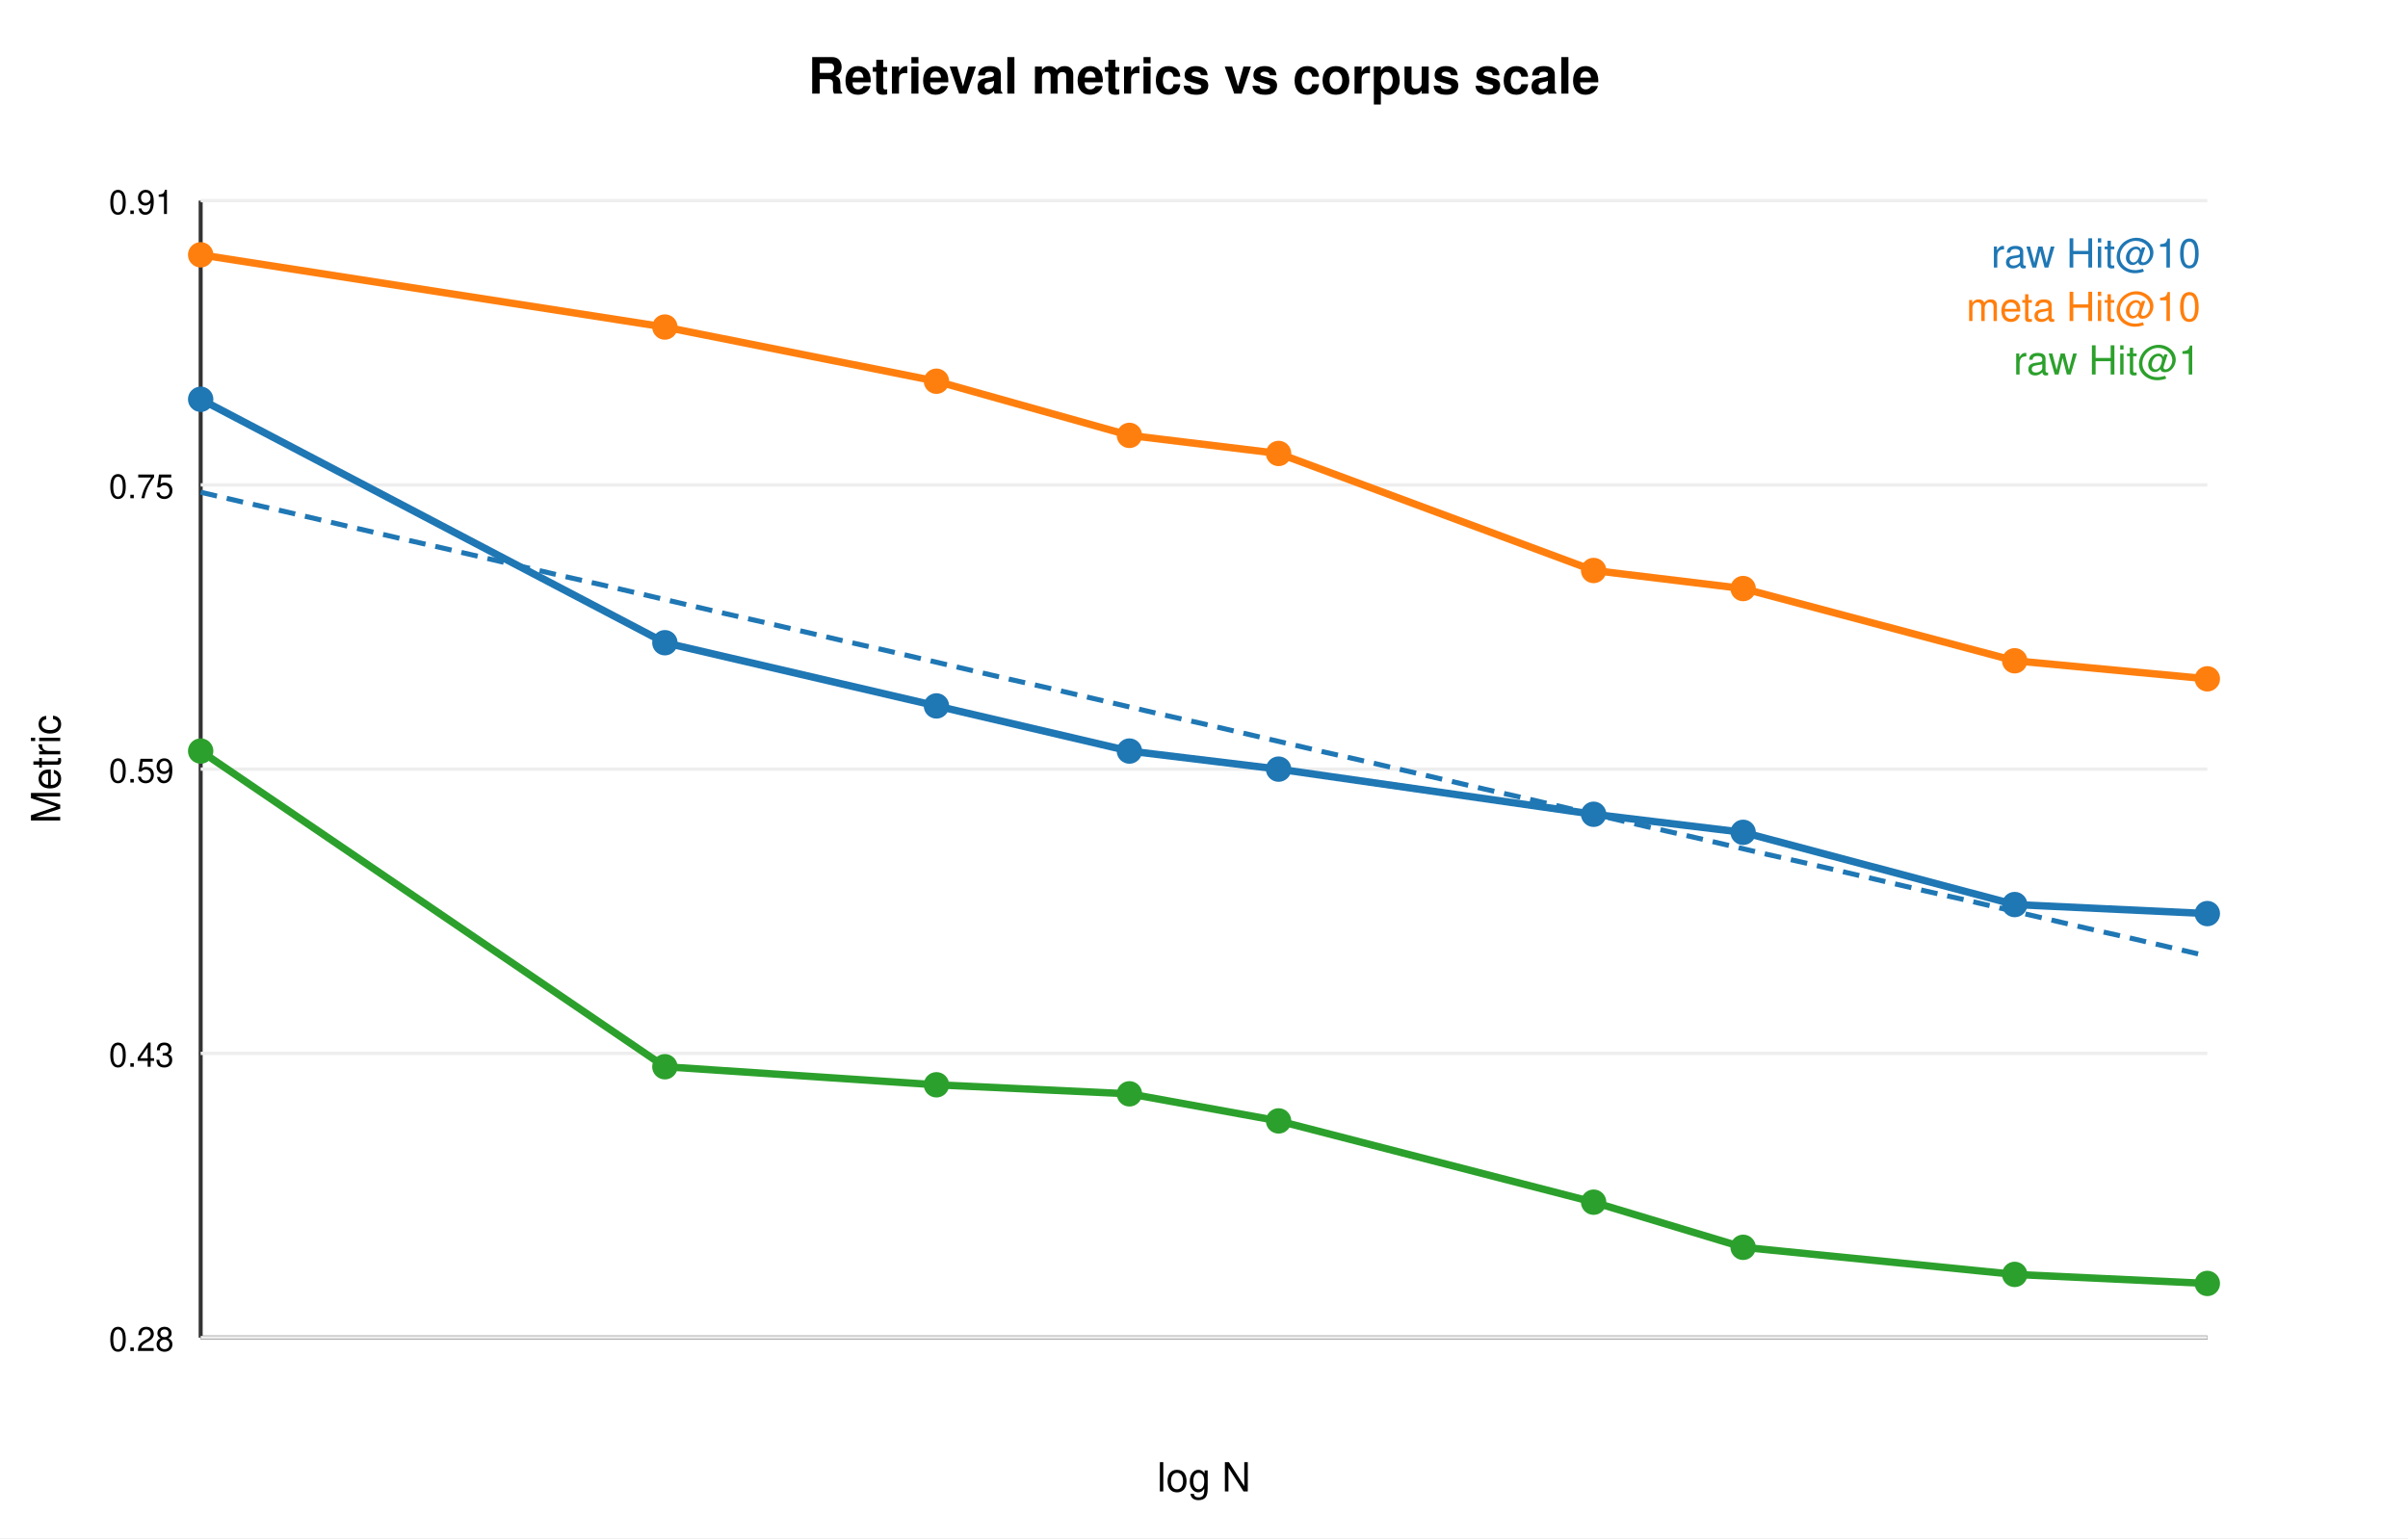
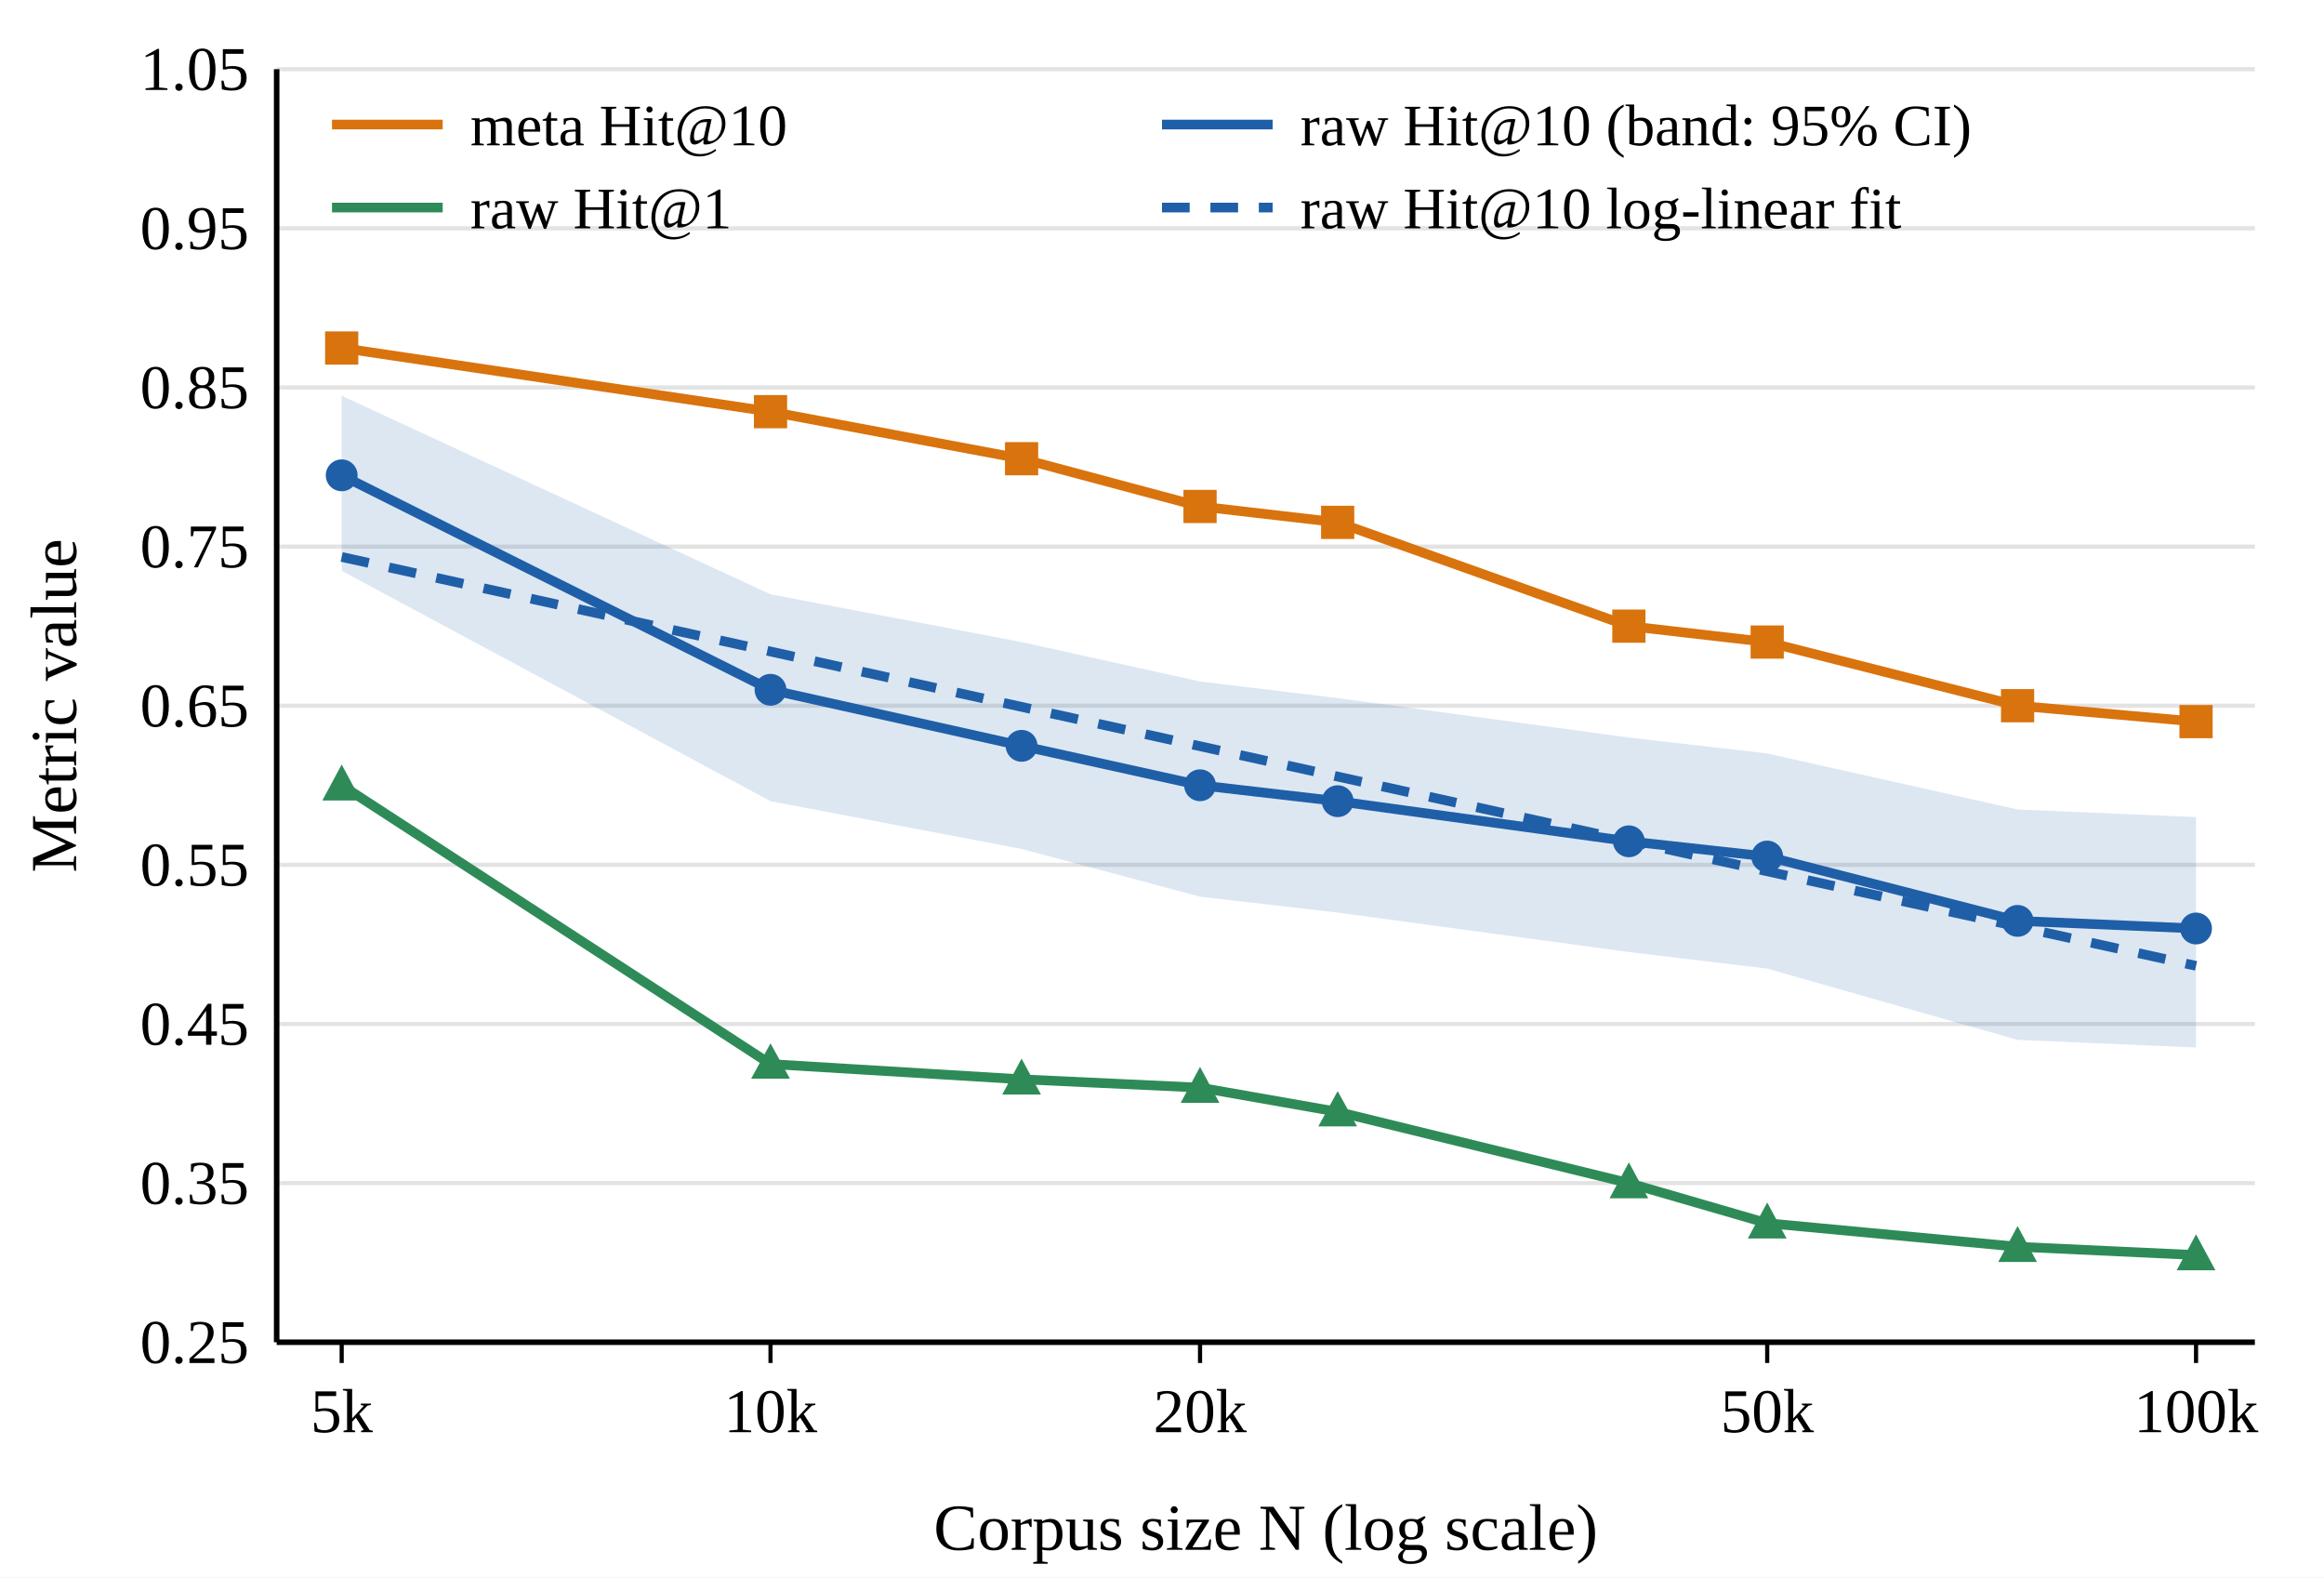
- <svg xmlns="http://www.w3.org/2000/svg" width="720" height="460">
-   <rect width="100%" height="100%" fill="white" />
-   <text x="360.0" y="28" text-anchor="middle" font-family="Helvetica" font-size="15" font-weight="bold">Retrieval metrics vs corpus scale</text>
-   <text x="360.0" y="446" text-anchor="middle" font-family="Helvetica" font-size="12">log N</text>
-   <text x="18" y="230.0" text-anchor="middle" font-family="Helvetica" font-size="12" transform="rotate(-90 18 230.0)">Metric</text>
-   <line x1="60" y1="400" x2="660" y2="400" stroke="#333" stroke-width="1.2" />
-   <line x1="60" y1="60" x2="60" y2="400" stroke="#333" stroke-width="1.2" />
-   <line x1="60" y1="400.0" x2="660" y2="400.0" stroke="#eee" />
-   <text x="52" y="404.0" text-anchor="end" font-size="10" font-family="Helvetica">0.28</text>
-   <line x1="60" y1="315.0" x2="660" y2="315.0" stroke="#eee" />
-   <text x="52" y="319.0" text-anchor="end" font-size="10" font-family="Helvetica">0.43</text>
-   <line x1="60" y1="230" x2="660" y2="230" stroke="#eee" />
-   <text x="52" y="234" text-anchor="end" font-size="10" font-family="Helvetica">0.59</text>
-   <line x1="60" y1="145.0" x2="660" y2="145.0" stroke="#eee" />
-   <text x="52" y="149.0" text-anchor="end" font-size="10" font-family="Helvetica">0.75</text>
-   <line x1="60" y1="60.0" x2="660" y2="60.0" stroke="#eee" />
-   <text x="52" y="64.0" text-anchor="end" font-size="10" font-family="Helvetica">0.91</text>
-   <polyline fill="none" stroke="#1f77b4" stroke-width="1.5" stroke-dasharray="5,3" points="60.0,147.2 72.0,150.0 84.0,152.7 96.0,155.5 108.0,158.3 120.0,161.1 132.0,163.8 144.0,166.6 156.0,169.4 168.0,172.2 180.0,174.9 192.0,177.7 204.0,180.5 216.0,183.3 228.0,186.0 240.0,188.8 252.0,191.6 264.0,194.3 276.0,197.1 288.0,199.9 300.0,202.7 312.0,205.4 324.0,208.2 336.0,211.0 348.0,213.8 360.0,216.5 372.0,219.3 384.0,222.1 396.0,224.9 408.0,227.6 420.0,230.4 432.0,233.2 444.0,236.0 456.0,238.7 468.0,241.5 480.0,244.3 492.0,247.1 504.0,249.8 516.0,252.6 528.0,255.4 540.0,258.1 552.0,260.9 564.0,263.7 576.0,266.5 588.0,269.2 600.0,272.0 612.0,274.8 624.0,277.6 636.0,280.3 648.0,283.1 660.0,285.9" />
-   <polyline fill="none" stroke="#1f77b4" stroke-width="2.2" points="60.0,119.4 198.8,192.2 280.0,211.1 337.7,224.6 382.3,230.0 476.5,243.5 521.2,248.9 602.4,270.5 660.0,273.2" />
-   <circle cx="60.0" cy="119.4" r="3.8" fill="#1f77b4" />
-   <circle cx="198.8" cy="192.2" r="3.8" fill="#1f77b4" />
-   <circle cx="280.0" cy="211.1" r="3.8" fill="#1f77b4" />
-   <circle cx="337.7" cy="224.6" r="3.8" fill="#1f77b4" />
-   <circle cx="382.3" cy="230.0" r="3.8" fill="#1f77b4" />
-   <circle cx="476.5" cy="243.5" r="3.8" fill="#1f77b4" />
-   <circle cx="521.2" cy="248.9" r="3.8" fill="#1f77b4" />
-   <circle cx="602.4" cy="270.5" r="3.8" fill="#1f77b4" />
-   <circle cx="660.0" cy="273.2" r="3.8" fill="#1f77b4" />
-   <text x="658" y="80" text-anchor="end" font-size="12" fill="#1f77b4" font-family="Helvetica">raw Hit@10</text>
-   <polyline fill="none" stroke="#ff7f0e" stroke-width="2.2" points="60.0,76.2 198.8,97.8 280.0,114.0 337.7,130.2 382.3,135.6 476.5,170.6 521.2,176.0 602.4,197.6 660.0,203.0" />
-   <circle cx="60.0" cy="76.2" r="3.8" fill="#ff7f0e" />
-   <circle cx="198.8" cy="97.8" r="3.8" fill="#ff7f0e" />
-   <circle cx="280.0" cy="114.0" r="3.8" fill="#ff7f0e" />
-   <circle cx="337.7" cy="130.2" r="3.8" fill="#ff7f0e" />
-   <circle cx="382.3" cy="135.6" r="3.8" fill="#ff7f0e" />
-   <circle cx="476.5" cy="170.6" r="3.8" fill="#ff7f0e" />
-   <circle cx="521.2" cy="176.0" r="3.8" fill="#ff7f0e" />
-   <circle cx="602.4" cy="197.6" r="3.8" fill="#ff7f0e" />
-   <circle cx="660.0" cy="203.0" r="3.8" fill="#ff7f0e" />
-   <text x="658" y="96" text-anchor="end" font-size="12" fill="#ff7f0e" font-family="Helvetica">meta Hit@10</text>
-   <polyline fill="none" stroke="#2ca02c" stroke-width="2.2" points="60.0,224.6 198.8,319.0 280.0,324.4 337.7,327.1 382.3,335.2 476.5,359.5 521.2,373.0 602.4,381.1 660.0,383.8" />
-   <circle cx="60.0" cy="224.6" r="3.8" fill="#2ca02c" />
-   <circle cx="198.8" cy="319.0" r="3.8" fill="#2ca02c" />
-   <circle cx="280.0" cy="324.4" r="3.8" fill="#2ca02c" />
-   <circle cx="337.7" cy="327.1" r="3.8" fill="#2ca02c" />
-   <circle cx="382.3" cy="335.2" r="3.8" fill="#2ca02c" />
-   <circle cx="476.5" cy="359.5" r="3.8" fill="#2ca02c" />
-   <circle cx="521.2" cy="373.0" r="3.8" fill="#2ca02c" />
-   <circle cx="602.4" cy="381.1" r="3.8" fill="#2ca02c" />
-   <circle cx="660.0" cy="383.8" r="3.8" fill="#2ca02c" />
-   <text x="658" y="112" text-anchor="end" font-size="12" fill="#2ca02c" font-family="Helvetica">raw Hit@1</text>
+ <svg xmlns="http://www.w3.org/2000/svg" width="336" height="228" viewBox="0 0 336 228" font-family="Times New Roman, Times, serif">
+   <rect width="336" height="228" fill="#fff" />
+   <line x1="40" x2="326" y1="194.0" y2="194.0" stroke="#e3e3e3" stroke-width="0.6" />
+   <text x="36" y="197.0" font-size="9" text-anchor="end">0.25</text>
+   <line x1="40" x2="326" y1="171.0" y2="171.0" stroke="#e3e3e3" stroke-width="0.6" />
+   <text x="36" y="174.0" font-size="9" text-anchor="end">0.35</text>
+   <line x1="40" x2="326" y1="148.0" y2="148.0" stroke="#e3e3e3" stroke-width="0.6" />
+   <text x="36" y="151.0" font-size="9" text-anchor="end">0.45</text>
+   <line x1="40" x2="326" y1="125.0" y2="125.0" stroke="#e3e3e3" stroke-width="0.6" />
+   <text x="36" y="128.0" font-size="9" text-anchor="end">0.55</text>
+   <line x1="40" x2="326" y1="102.0" y2="102.0" stroke="#e3e3e3" stroke-width="0.6" />
+   <text x="36" y="105.0" font-size="9" text-anchor="end">0.65</text>
+   <line x1="40" x2="326" y1="79.0" y2="79.0" stroke="#e3e3e3" stroke-width="0.6" />
+   <text x="36" y="82.0" font-size="9" text-anchor="end">0.75</text>
+   <line x1="40" x2="326" y1="56.0" y2="56.0" stroke="#e3e3e3" stroke-width="0.6" />
+   <text x="36" y="59.0" font-size="9" text-anchor="end">0.85</text>
+   <line x1="40" x2="326" y1="33.0" y2="33.0" stroke="#e3e3e3" stroke-width="0.6" />
+   <text x="36" y="36.0" font-size="9" text-anchor="end">0.95</text>
+   <line x1="40" x2="326" y1="10.0" y2="10.0" stroke="#e3e3e3" stroke-width="0.6" />
+   <text x="36" y="13.0" font-size="9" text-anchor="end">1.05</text>
+   <line x1="49.4" x2="49.4" y1="194" y2="197" stroke="#000" stroke-width="0.6" />
+   <text x="49.4" y="207" font-size="9" text-anchor="middle">5k</text>
+   <line x1="111.4" x2="111.4" y1="194" y2="197" stroke="#000" stroke-width="0.6" />
+   <text x="111.4" y="207" font-size="9" text-anchor="middle">10k</text>
+   <line x1="173.5" x2="173.5" y1="194" y2="197" stroke="#000" stroke-width="0.6" />
+   <text x="173.5" y="207" font-size="9" text-anchor="middle">20k</text>
+   <line x1="255.5" x2="255.5" y1="194" y2="197" stroke="#000" stroke-width="0.6" />
+   <text x="255.5" y="207" font-size="9" text-anchor="middle">50k</text>
+   <line x1="317.5" x2="317.5" y1="194" y2="197" stroke="#000" stroke-width="0.6" />
+   <text x="317.5" y="207" font-size="9" text-anchor="middle">100k</text>
+   <line x1="40" x2="326" y1="194" y2="194" stroke="#000" stroke-width="0.8" />
+   <line x1="40" x2="40" y1="10" y2="194" stroke="#000" stroke-width="0.8" />
+   <text x="183.0" y="224" font-size="9.5" text-anchor="middle">Corpus size N (log scale)</text>
+   <text x="11" y="102.0" font-size="9.5" text-anchor="middle" transform="rotate(-90 11 102.0)">Metric value</text>
+   <polygon points="49.4,57.2 111.4,85.9 147.7,92.8 173.5,98.5 193.4,100.9 235.5,106.6 255.5,108.9 291.7,117.0 317.5,118.1 317.5,151.4 291.7,150.3 255.5,140.0 235.5,137.6 193.4,131.9 173.5,129.6 147.7,122.7 111.4,115.8 49.4,82.5" fill="#1f5fa8" fill-opacity="0.15" stroke="none" />
+   <polyline points="49.4,50.3 111.4,59.5 147.7,66.3 173.5,73.2 193.4,75.5 235.5,90.5 255.5,92.8 291.7,102.0 317.5,104.3" fill="none" stroke="#d9730d" stroke-width="1.4" />
+   <rect x="47.0" y="47.9" width="4.8" height="4.8" fill="#d9730d" />
+   <rect x="109.0" y="57.1" width="4.8" height="4.8" fill="#d9730d" />
+   <rect x="145.3" y="63.9" width="4.8" height="4.8" fill="#d9730d" />
+   <rect x="171.1" y="70.8" width="4.8" height="4.8" fill="#d9730d" />
+   <rect x="191.0" y="73.1" width="4.8" height="4.8" fill="#d9730d" />
+   <rect x="233.1" y="88.1" width="4.8" height="4.8" fill="#d9730d" />
+   <rect x="253.1" y="90.4" width="4.8" height="4.8" fill="#d9730d" />
+   <rect x="289.3" y="99.6" width="4.8" height="4.8" fill="#d9730d" />
+   <rect x="315.1" y="101.9" width="4.8" height="4.8" fill="#d9730d" />
+   <polyline points="49.4,68.7 111.4,99.7 147.7,107.8 173.5,113.5 193.4,115.8 235.5,121.6 255.5,123.8 291.7,133.1 317.5,134.2" fill="none" stroke="#1f5fa8" stroke-width="1.4" />
+   <circle cx="49.4" cy="68.7" r="2.3" fill="#1f5fa8" />
+   <circle cx="111.4" cy="99.7" r="2.3" fill="#1f5fa8" />
+   <circle cx="147.7" cy="107.8" r="2.3" fill="#1f5fa8" />
+   <circle cx="173.5" cy="113.5" r="2.3" fill="#1f5fa8" />
+   <circle cx="193.4" cy="115.8" r="2.3" fill="#1f5fa8" />
+   <circle cx="235.5" cy="121.6" r="2.3" fill="#1f5fa8" />
+   <circle cx="255.5" cy="123.8" r="2.3" fill="#1f5fa8" />
+   <circle cx="291.7" cy="133.1" r="2.3" fill="#1f5fa8" />
+   <circle cx="317.5" cy="134.2" r="2.3" fill="#1f5fa8" />
+   <polyline points="49.4,80.5 317.5,139.6" fill="none" stroke="#1f5fa8" stroke-width="1.4" stroke-dasharray="4 3" />
+   <polyline points="49.4,113.5 111.4,153.8 147.7,156.0 173.5,157.2 193.4,160.7 235.5,171.0 255.5,176.8 291.7,180.2 317.5,181.4" fill="none" stroke="#2e8b57" stroke-width="1.4" />
+   <polygon points="49.4,110.5 46.6,115.7 52.2,115.7" fill="#2e8b57" />
+   <polygon points="111.4,150.8 108.6,155.9 114.2,155.9" fill="#2e8b57" />
+   <polygon points="147.7,153.0 144.9,158.2 150.5,158.2" fill="#2e8b57" />
+   <polygon points="173.5,154.2 170.7,159.4 176.3,159.4" fill="#2e8b57" />
+   <polygon points="193.4,157.7 190.6,162.8 196.2,162.8" fill="#2e8b57" />
+   <polygon points="235.5,168.0 232.7,173.2 238.3,173.2" fill="#2e8b57" />
+   <polygon points="255.5,173.8 252.7,179.0 258.3,179.0" fill="#2e8b57" />
+   <polygon points="291.7,177.2 288.9,182.4 294.5,182.4" fill="#2e8b57" />
+   <polygon points="317.5,178.4 314.7,183.6 320.3,183.6" fill="#2e8b57" />
+   <line x1="48" x2="64" y1="18" y2="18" stroke="#d9730d" stroke-width="1.4" />
+   <text x="68" y="21" font-size="8.5">meta Hit@10</text>
+   <line x1="48" x2="64" y1="30" y2="30" stroke="#2e8b57" stroke-width="1.4" />
+   <text x="68" y="33" font-size="8.5">raw Hit@1</text>
+   <line x1="168" x2="184" y1="18" y2="18" stroke="#1f5fa8" stroke-width="1.4" />
+   <text x="188" y="21" font-size="8.5">raw Hit@10 (band: 95% CI)</text>
+   <line x1="168" x2="184" y1="30" y2="30" stroke="#1f5fa8" stroke-width="1.4" stroke-dasharray="4 3" />
+   <text x="188" y="33" font-size="8.5">raw Hit@10 log-linear fit</text>
</svg>
